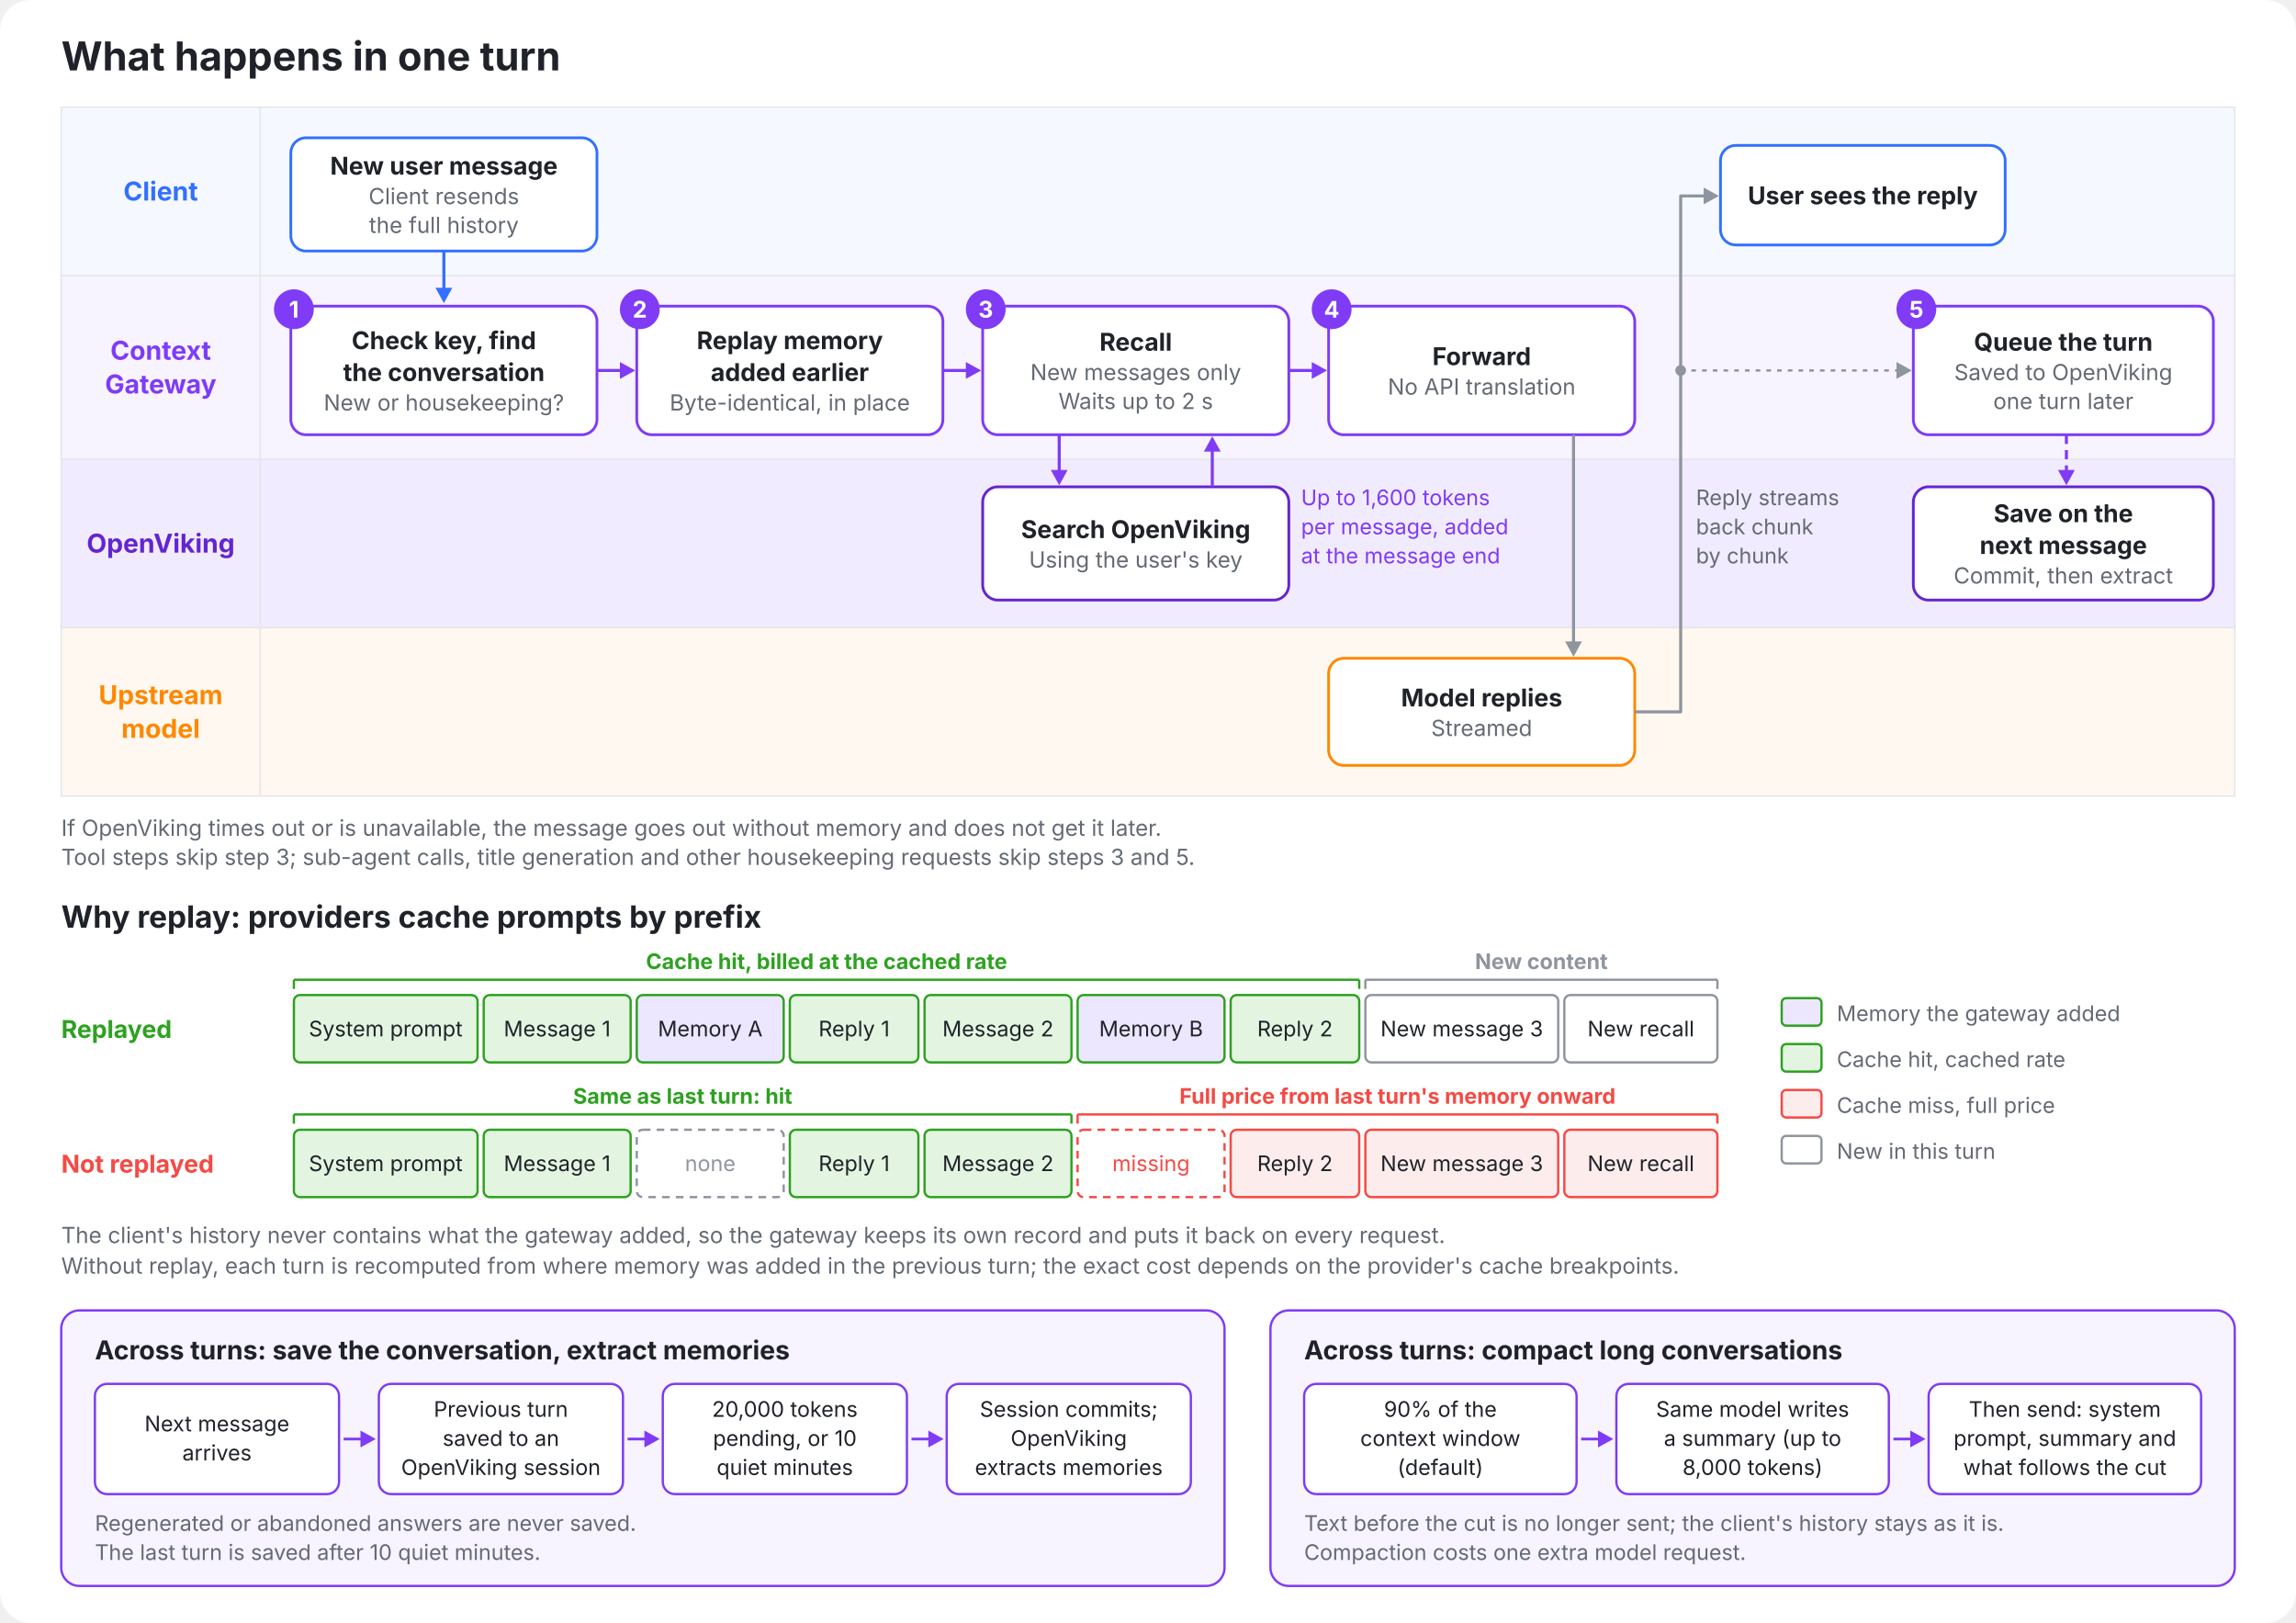
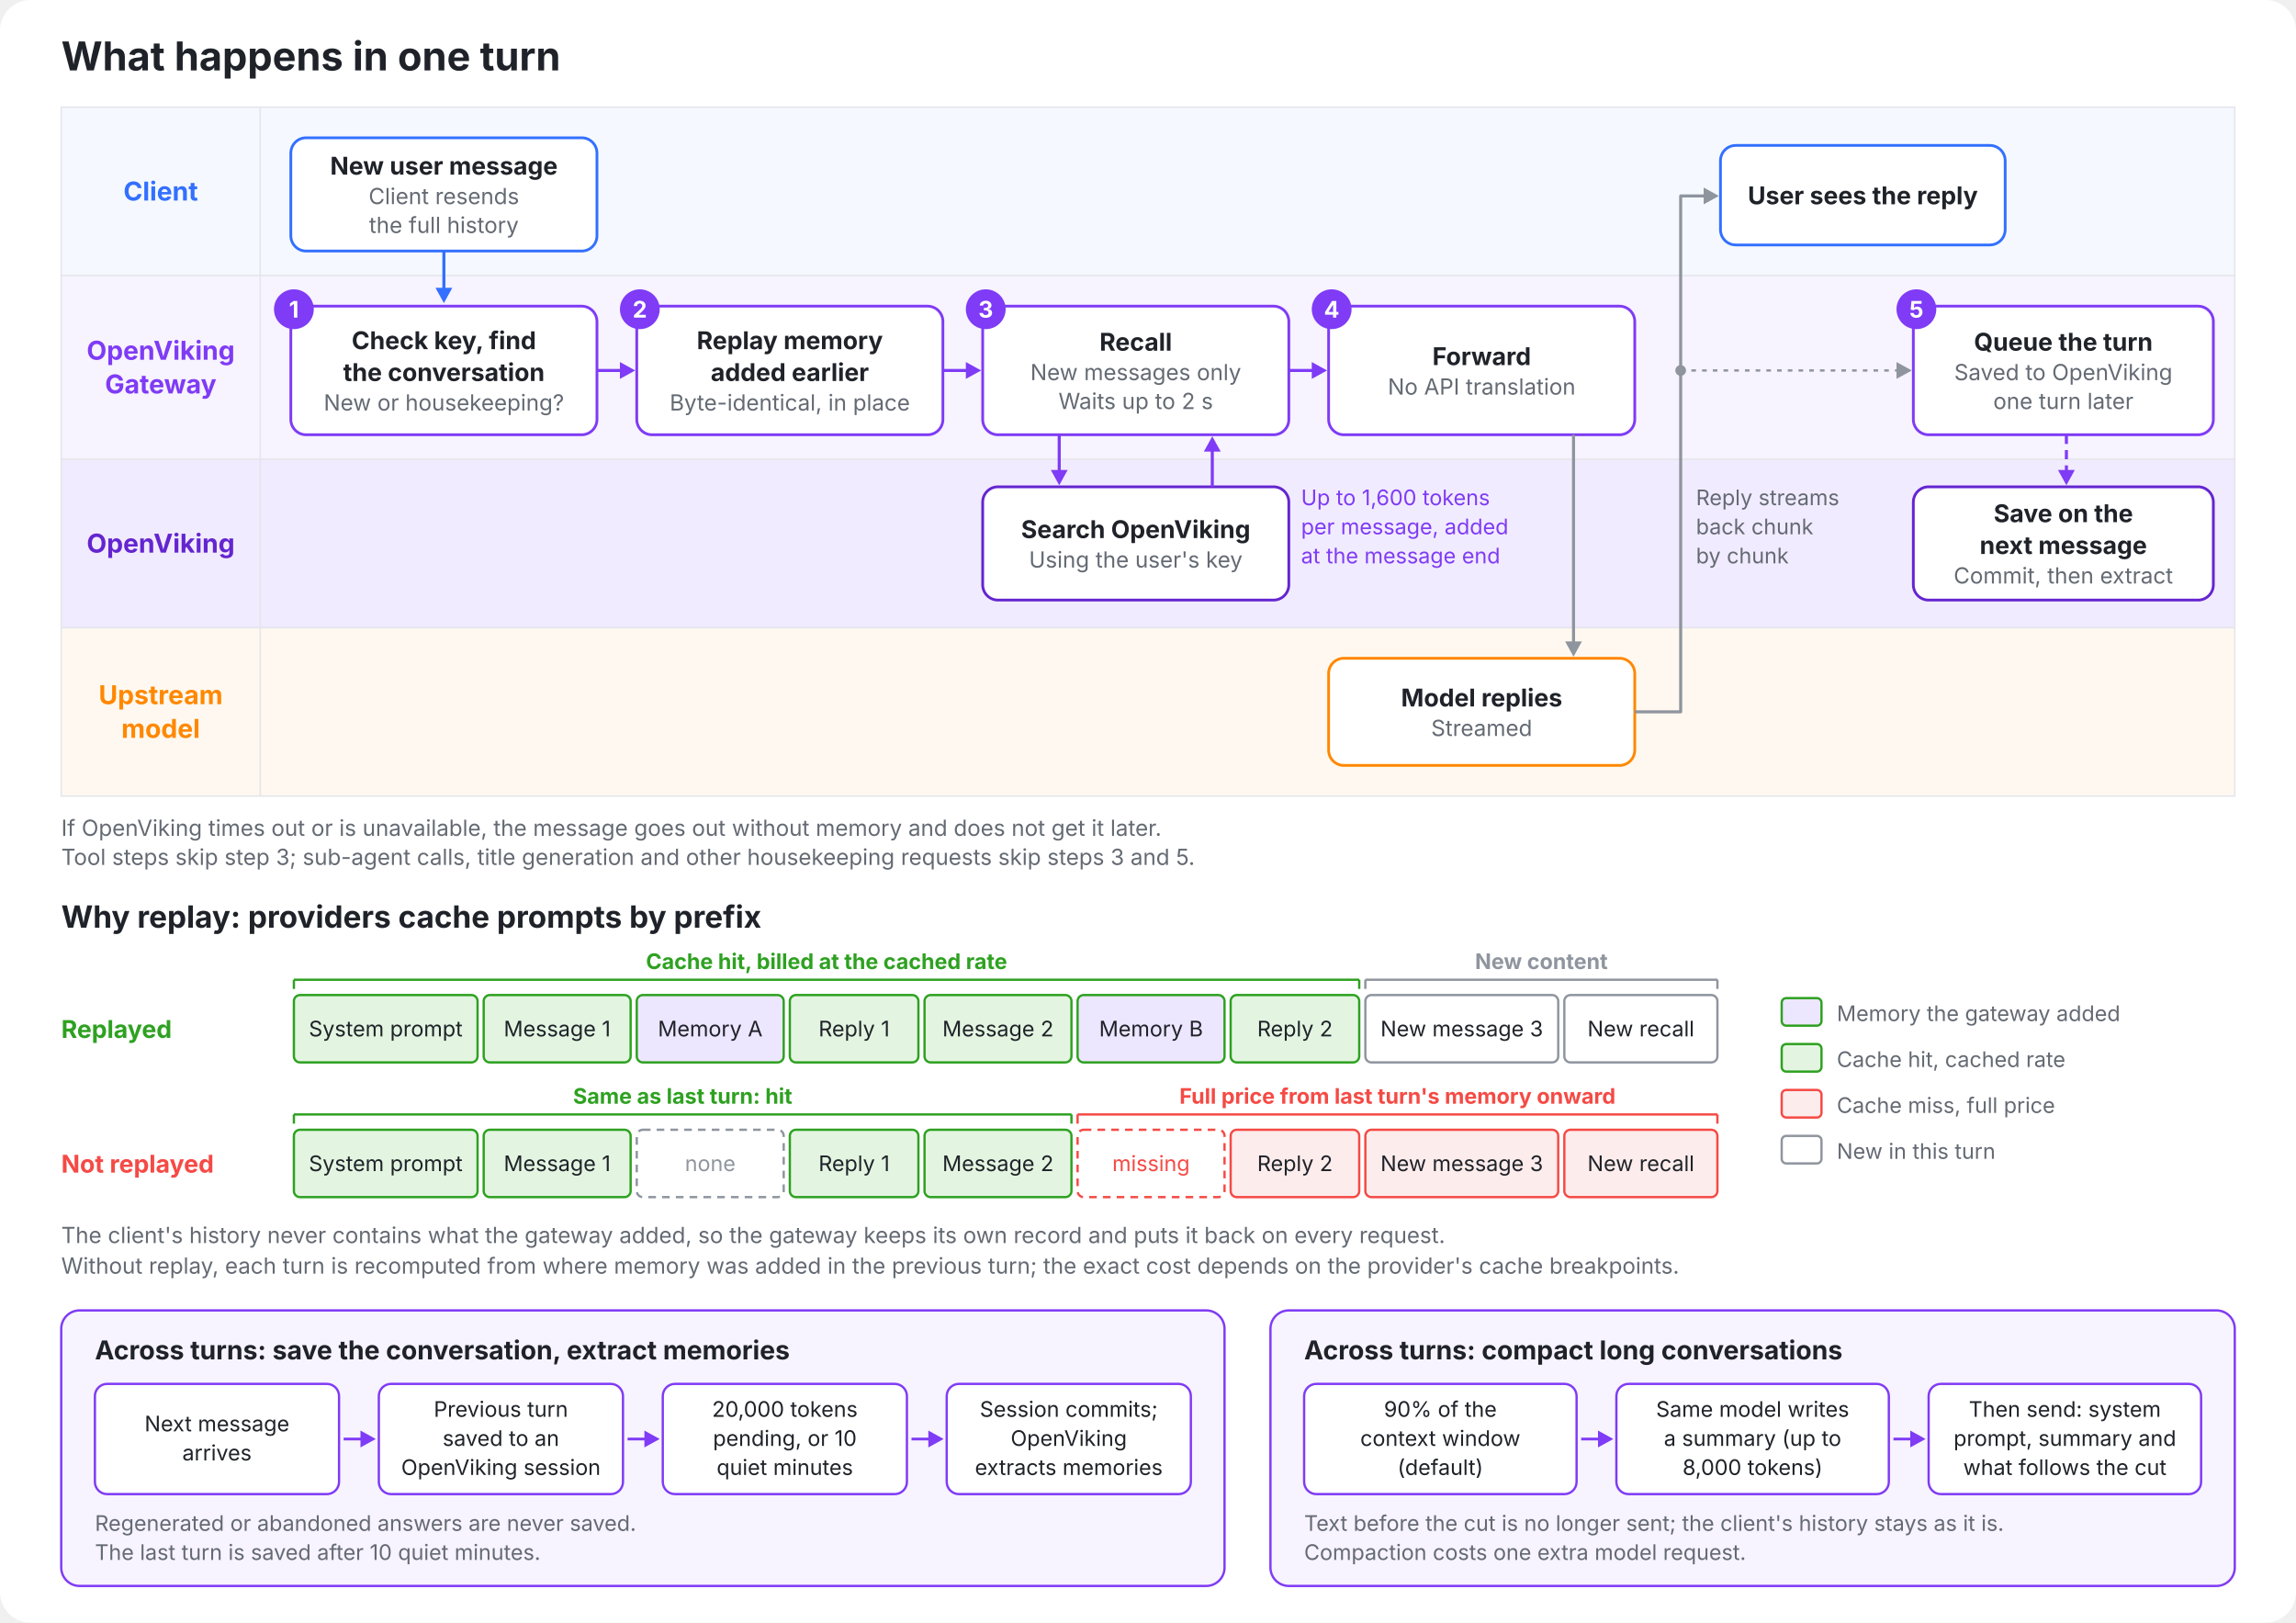
<svg xmlns="http://www.w3.org/2000/svg" width="1500" height="1060" viewBox="0 0 1500 1060" font-family="Inter, -apple-system, BlinkMacSystemFont, 'Segoe UI', 'PingFang SC', 'Hiragino Sans GB', 'Microsoft YaHei', 'Noto Sans SC', 'Noto Sans CJK SC', sans-serif">
  <rect x="0" y="0" width="1500" height="1060" rx="20" fill="#FFFFFF" />
  <text x="40" y="46" font-size="26" font-weight="700" fill="#1F2329" text-anchor="start">What happens in one turn</text>
  <rect x="40" y="70" width="1420" height="110" rx="0" fill="#F5F9FF" />
  <text x="105" y="131" font-size="17" font-weight="700" fill="#3370FF" text-anchor="middle">Client</text>
  <rect x="40" y="180" width="1420" height="120" rx="0" fill="#F7F3FF" />
-   <text x="105" y="235" font-size="17" font-weight="700" fill="#7F3BF5" text-anchor="middle">Context</text>
+   <text x="105" y="235" font-size="17" font-weight="700" fill="#7F3BF5" text-anchor="middle">OpenViking</text>
  <text x="105" y="257" font-size="17" font-weight="700" fill="#7F3BF5" text-anchor="middle">Gateway</text>
  <rect x="40" y="300" width="1420" height="110" rx="0" fill="#F1EBFF" />
  <text x="105" y="361" font-size="17" font-weight="700" fill="#6425D0" text-anchor="middle">OpenViking</text>
  <rect x="40" y="410" width="1420" height="110" rx="0" fill="#FFF8F0" />
  <text x="105" y="460" font-size="17" font-weight="700" fill="#FF8800" text-anchor="middle">Upstream</text>
  <text x="105" y="482" font-size="17" font-weight="700" fill="#FF8800" text-anchor="middle">model</text>
  <rect x="40" y="70" width="1420" height="450" rx="0" fill="none" stroke="#E5E6EB" stroke-width="1" />
  <line x1="40" y1="180" x2="1460" y2="180" stroke="#E5E6EB" stroke-width="1" />
  <line x1="40" y1="300" x2="1460" y2="300" stroke="#E5E6EB" stroke-width="1" />
  <line x1="40" y1="410" x2="1460" y2="410" stroke="#E5E6EB" stroke-width="1" />
  <line x1="170" y1="70" x2="170" y2="520" stroke="#E5E6EB" stroke-width="1" />
  <rect x="190" y="90" width="200" height="74" rx="10" fill="#FFFFFF" stroke="#3370FF" stroke-width="1.8" />
  <text x="290" y="114.07" font-size="16" font-weight="700" fill="#1F2329" text-anchor="middle">New user message</text>
  <text x="290" y="133.34" font-size="14.5" font-weight="400" fill="#646A73" text-anchor="middle">Client resends</text>
  <text x="290" y="152.19" font-size="14.5" font-weight="400" fill="#646A73" text-anchor="middle">the full history</text>
  <rect x="1124" y="95" width="186" height="65" rx="10" fill="#FFFFFF" stroke="#3370FF" stroke-width="1.8" />
  <text x="1217" y="133.42" font-size="16" font-weight="700" fill="#1F2329" text-anchor="middle">User sees the reply</text>
  <rect x="190" y="200" width="200" height="84" rx="10" fill="#FFFFFF" stroke="#7F3BF5" stroke-width="1.8" />
  <text x="290" y="228.095" font-size="16" font-weight="700" fill="#1F2329" text-anchor="middle">Check key, find</text>
  <text x="290" y="248.895" font-size="16" font-weight="700" fill="#1F2329" text-anchor="middle">the conversation</text>
  <text x="290" y="268.165" font-size="14.5" font-weight="400" fill="#646A73" text-anchor="middle">New or housekeeping?</text>
  <circle cx="192" cy="202" r="13" fill="#7F3BF5" />
  <text x="192" y="207.5" font-size="15" font-weight="700" fill="#FFFFFF" text-anchor="middle">1</text>
  <rect x="416" y="200" width="200" height="84" rx="10" fill="#FFFFFF" stroke="#7F3BF5" stroke-width="1.8" />
  <text x="516" y="228.095" font-size="16" font-weight="700" fill="#1F2329" text-anchor="middle">Replay memory</text>
  <text x="516" y="248.895" font-size="16" font-weight="700" fill="#1F2329" text-anchor="middle">added earlier</text>
  <text x="516" y="268.165" font-size="14.5" font-weight="400" fill="#646A73" text-anchor="middle">Byte-identical, in place</text>
  <circle cx="418" cy="202" r="13" fill="#7F3BF5" />
  <text x="418" y="207.5" font-size="15" font-weight="700" fill="#FFFFFF" text-anchor="middle">2</text>
  <rect x="642" y="200" width="200" height="84" rx="10" fill="#FFFFFF" stroke="#7F3BF5" stroke-width="1.8" />
  <text x="742" y="229.07" font-size="16" font-weight="700" fill="#1F2329" text-anchor="middle">Recall</text>
  <text x="742" y="248.34" font-size="14.5" font-weight="400" fill="#646A73" text-anchor="middle">New messages only</text>
  <text x="742" y="267.19" font-size="14.5" font-weight="400" fill="#646A73" text-anchor="middle">Waits up to 2 s</text>
  <circle cx="644" cy="202" r="13" fill="#7F3BF5" />
  <text x="644" y="207.5" font-size="15" font-weight="700" fill="#FFFFFF" text-anchor="middle">3</text>
  <rect x="868" y="200" width="200" height="84" rx="10" fill="#FFFFFF" stroke="#7F3BF5" stroke-width="1.8" />
  <text x="968" y="238.495" font-size="16" font-weight="700" fill="#1F2329" text-anchor="middle">Forward</text>
  <text x="968" y="257.765" font-size="14.5" font-weight="400" fill="#646A73" text-anchor="middle">No API translation</text>
  <circle cx="870" cy="202" r="13" fill="#7F3BF5" />
  <text x="870" y="207.5" font-size="15" font-weight="700" fill="#FFFFFF" text-anchor="middle">4</text>
  <rect x="1250" y="200" width="196" height="84" rx="10" fill="#FFFFFF" stroke="#7F3BF5" stroke-width="1.8" />
  <text x="1348" y="229.07" font-size="16" font-weight="700" fill="#1F2329" text-anchor="middle">Queue the turn</text>
  <text x="1348" y="248.34" font-size="14.5" font-weight="400" fill="#646A73" text-anchor="middle">Saved to OpenViking</text>
  <text x="1348" y="267.19" font-size="14.5" font-weight="400" fill="#646A73" text-anchor="middle">one turn later</text>
  <circle cx="1252" cy="202" r="13" fill="#7F3BF5" />
  <text x="1252" y="207.5" font-size="15" font-weight="700" fill="#FFFFFF" text-anchor="middle">5</text>
  <rect x="642" y="318" width="200" height="74" rx="10" fill="#FFFFFF" stroke="#6425D0" stroke-width="1.8" />
  <text x="742" y="351.495" font-size="16" font-weight="700" fill="#1F2329" text-anchor="middle">Search OpenViking</text>
  <text x="742" y="370.765" font-size="14.5" font-weight="400" fill="#646A73" text-anchor="middle">Using the user's key</text>
  <rect x="1250" y="318" width="196" height="74" rx="10" fill="#FFFFFF" stroke="#6425D0" stroke-width="1.8" />
  <text x="1348" y="341.095" font-size="16" font-weight="700" fill="#1F2329" text-anchor="middle">Save on the</text>
  <text x="1348" y="361.895" font-size="16" font-weight="700" fill="#1F2329" text-anchor="middle">next message</text>
  <text x="1348" y="381.165" font-size="14.5" font-weight="400" fill="#646A73" text-anchor="middle">Commit, then extract</text>
  <rect x="868" y="430" width="200" height="70" rx="10" fill="#FFFFFF" stroke="#FF8800" stroke-width="1.8" />
  <text x="968" y="461.495" font-size="16" font-weight="700" fill="#1F2329" text-anchor="middle">Model replies</text>
  <text x="968" y="480.765" font-size="14.5" font-weight="400" fill="#646A73" text-anchor="middle">Streamed</text>
  <polyline points="290,164 290,189" fill="none" stroke="#3370FF" stroke-width="2" stroke-linejoin="round" />
  <polygon points="290,198 284.5,188.0 295.5,188.0" fill="#3370FF" />
  <polyline points="390,242 406,242" fill="none" stroke="#7F3BF5" stroke-width="2" stroke-linejoin="round" />
  <polygon points="415,242 405.0,247.5 405.0,236.5" fill="#7F3BF5" />
  <polyline points="616,242 632,242" fill="none" stroke="#7F3BF5" stroke-width="2" stroke-linejoin="round" />
  <polygon points="641,242 631.0,247.5 631.0,236.5" fill="#7F3BF5" />
  <polyline points="842,242 858,242" fill="none" stroke="#7F3BF5" stroke-width="2" stroke-linejoin="round" />
  <polygon points="867,242 857.0,247.5 857.0,236.5" fill="#7F3BF5" />
  <polyline points="692,284 692,308" fill="none" stroke="#7F3BF5" stroke-width="2" stroke-linejoin="round" />
  <polygon points="692,317 686.5,307.0 697.5,307.0" fill="#7F3BF5" />
  <polyline points="792,318 792,294" fill="none" stroke="#7F3BF5" stroke-width="2" stroke-linejoin="round" />
  <polygon points="792,285 797.5,295.0 786.5,295.0" fill="#7F3BF5" />
  <text x="850" y="330" font-size="14" font-weight="400" fill="#7F3BF5" text-anchor="start">Up to 1,600 tokens</text>
  <text x="850" y="349" font-size="14" font-weight="400" fill="#7F3BF5" text-anchor="start">per message, added</text>
  <text x="850" y="368" font-size="14" font-weight="400" fill="#7F3BF5" text-anchor="start">at the message end</text>
  <polyline points="1028,284 1028,420" fill="none" stroke="#8F959E" stroke-width="2" stroke-linejoin="round" />
  <polygon points="1028,429 1022.5,419.0 1033.5,419.0" fill="#8F959E" />
  <polyline points="1068,465 1098,465 1098,128 1114,128" fill="none" stroke="#8F959E" stroke-width="2" stroke-linejoin="round" />
  <polygon points="1123,128 1113.0,133.5 1113.0,122.5" fill="#8F959E" />
  <text x="1108" y="330" font-size="14" font-weight="400" fill="#646A73" text-anchor="start">Reply streams</text>
  <text x="1108" y="349" font-size="14" font-weight="400" fill="#646A73" text-anchor="start">back chunk</text>
  <text x="1108" y="368" font-size="14" font-weight="400" fill="#646A73" text-anchor="start">by chunk</text>
  <circle cx="1098" cy="242" r="3.5" fill="#8F959E" />
  <polyline points="1098,242 1240,242" fill="none" stroke="#8F959E" stroke-width="1.5" stroke-linejoin="round" stroke-dasharray="3 4" />
  <polygon points="1249,242 1239.0,247.5 1239.0,236.5" fill="#8F959E" />
  <polyline points="1350,284 1350,308" fill="none" stroke="#7F3BF5" stroke-width="2" stroke-linejoin="round" stroke-dasharray="6 4" />
  <polygon points="1350,317 1344.5,307.0 1355.5,307.0" fill="#7F3BF5" />
  <text x="40" y="546" font-size="14.5" font-weight="400" fill="#646A73" text-anchor="start">If OpenViking times out or is unavailable, the message goes out without memory and does not get it later.</text>
  <text x="40" y="565" font-size="14.5" font-weight="400" fill="#646A73" text-anchor="start">Tool steps skip step 3; sub-agent calls, title generation and other housekeeping requests skip steps 3 and 5.</text>
  <text x="40" y="606" font-size="20" font-weight="700" fill="#1F2329" text-anchor="start">Why replay: providers cache prompts by prefix</text>
  <text x="40" y="678" font-size="16" font-weight="700" fill="#2EA121" text-anchor="start">Replayed</text>
  <rect x="192" y="650" width="120" height="44" rx="4" fill="#E3F5E1" stroke="#2EA121" stroke-width="1.5" />
  <text x="252" y="677" font-size="14" font-weight="400" fill="#1F2329" text-anchor="middle">System prompt</text>
  <rect x="316" y="650" width="96" height="44" rx="4" fill="#E3F5E1" stroke="#2EA121" stroke-width="1.5" />
  <text x="364" y="677" font-size="14" font-weight="400" fill="#1F2329" text-anchor="middle">Message 1</text>
  <rect x="416" y="650" width="96" height="44" rx="4" fill="#EDE6FF" stroke="#2EA121" stroke-width="1.5" />
  <text x="464" y="677" font-size="14" font-weight="400" fill="#1F2329" text-anchor="middle">Memory A</text>
  <rect x="516" y="650" width="84" height="44" rx="4" fill="#E3F5E1" stroke="#2EA121" stroke-width="1.5" />
  <text x="558" y="677" font-size="14" font-weight="400" fill="#1F2329" text-anchor="middle">Reply 1</text>
  <rect x="604" y="650" width="96" height="44" rx="4" fill="#E3F5E1" stroke="#2EA121" stroke-width="1.5" />
  <text x="652" y="677" font-size="14" font-weight="400" fill="#1F2329" text-anchor="middle">Message 2</text>
  <rect x="704" y="650" width="96" height="44" rx="4" fill="#EDE6FF" stroke="#2EA121" stroke-width="1.5" />
  <text x="752" y="677" font-size="14" font-weight="400" fill="#1F2329" text-anchor="middle">Memory B</text>
  <rect x="804" y="650" width="84" height="44" rx="4" fill="#E3F5E1" stroke="#2EA121" stroke-width="1.5" />
  <text x="846" y="677" font-size="14" font-weight="400" fill="#1F2329" text-anchor="middle">Reply 2</text>
  <rect x="892" y="650" width="126" height="44" rx="4" fill="#FFFFFF" stroke="#8F959E" stroke-width="1.5" />
  <text x="955" y="677" font-size="14" font-weight="400" fill="#1F2329" text-anchor="middle">New message 3</text>
  <rect x="1022" y="650" width="100" height="44" rx="4" fill="#FFFFFF" stroke="#8F959E" stroke-width="1.5" />
  <text x="1072" y="677" font-size="14" font-weight="400" fill="#1F2329" text-anchor="middle">New recall</text>
  <line x1="192" y1="640" x2="888" y2="640" stroke="#2EA121" stroke-width="1.5" />
  <line x1="192" y1="640" x2="192" y2="646" stroke="#2EA121" stroke-width="1.5" />
  <line x1="888" y1="640" x2="888" y2="646" stroke="#2EA121" stroke-width="1.5" />
  <text x="540" y="633" font-size="14" font-weight="700" fill="#2EA121" text-anchor="middle">Cache hit, billed at the cached rate</text>
  <line x1="892" y1="640" x2="1122" y2="640" stroke="#8F959E" stroke-width="1.5" />
  <line x1="892" y1="640" x2="892" y2="646" stroke="#8F959E" stroke-width="1.5" />
  <line x1="1122" y1="640" x2="1122" y2="646" stroke="#8F959E" stroke-width="1.5" />
  <text x="1007" y="633" font-size="14" font-weight="700" fill="#8F959E" text-anchor="middle">New content</text>
  <text x="40" y="766" font-size="16" font-weight="700" fill="#F54A45" text-anchor="start">Not replayed</text>
  <rect x="192" y="738" width="120" height="44" rx="4" fill="#E3F5E1" stroke="#2EA121" stroke-width="1.5" />
  <text x="252" y="765" font-size="14" font-weight="400" fill="#1F2329" text-anchor="middle">System prompt</text>
  <rect x="316" y="738" width="96" height="44" rx="4" fill="#E3F5E1" stroke="#2EA121" stroke-width="1.5" />
  <text x="364" y="765" font-size="14" font-weight="400" fill="#1F2329" text-anchor="middle">Message 1</text>
  <rect x="416" y="738" width="96" height="44" rx="4" fill="#FFFFFF" stroke="#8F959E" stroke-width="1.5" stroke-dasharray="5 4" />
  <text x="464" y="765" font-size="14" font-weight="400" fill="#8F959E" text-anchor="middle">none</text>
  <rect x="516" y="738" width="84" height="44" rx="4" fill="#E3F5E1" stroke="#2EA121" stroke-width="1.5" />
  <text x="558" y="765" font-size="14" font-weight="400" fill="#1F2329" text-anchor="middle">Reply 1</text>
  <rect x="604" y="738" width="96" height="44" rx="4" fill="#E3F5E1" stroke="#2EA121" stroke-width="1.5" />
  <text x="652" y="765" font-size="14" font-weight="400" fill="#1F2329" text-anchor="middle">Message 2</text>
  <rect x="704" y="738" width="96" height="44" rx="4" fill="#FFFFFF" stroke="#F54A45" stroke-width="1.5" stroke-dasharray="5 4" />
  <text x="752" y="765" font-size="14" font-weight="400" fill="#F54A45" text-anchor="middle">missing</text>
  <rect x="804" y="738" width="84" height="44" rx="4" fill="#FDECEC" stroke="#F54A45" stroke-width="1.5" />
  <text x="846" y="765" font-size="14" font-weight="400" fill="#1F2329" text-anchor="middle">Reply 2</text>
  <rect x="892" y="738" width="126" height="44" rx="4" fill="#FDECEC" stroke="#F54A45" stroke-width="1.5" />
  <text x="955" y="765" font-size="14" font-weight="400" fill="#1F2329" text-anchor="middle">New message 3</text>
  <rect x="1022" y="738" width="100" height="44" rx="4" fill="#FDECEC" stroke="#F54A45" stroke-width="1.5" />
  <text x="1072" y="765" font-size="14" font-weight="400" fill="#1F2329" text-anchor="middle">New recall</text>
  <line x1="192" y1="728" x2="700" y2="728" stroke="#2EA121" stroke-width="1.5" />
  <line x1="192" y1="728" x2="192" y2="734" stroke="#2EA121" stroke-width="1.5" />
  <line x1="700" y1="728" x2="700" y2="734" stroke="#2EA121" stroke-width="1.5" />
  <text x="446" y="721" font-size="14" font-weight="700" fill="#2EA121" text-anchor="middle">Same as last turn: hit</text>
  <line x1="704" y1="728" x2="1122" y2="728" stroke="#F54A45" stroke-width="1.5" />
  <line x1="704" y1="728" x2="704" y2="734" stroke="#F54A45" stroke-width="1.5" />
  <line x1="1122" y1="728" x2="1122" y2="734" stroke="#F54A45" stroke-width="1.5" />
  <text x="913" y="721" font-size="14" font-weight="700" fill="#F54A45" text-anchor="middle">Full price from last turn's memory onward</text>
  <rect x="1164" y="652" width="26" height="18" rx="3" fill="#EDE6FF" stroke="#2EA121" stroke-width="1.5" />
  <text x="1200" y="667" font-size="14" font-weight="400" fill="#646A73" text-anchor="start">Memory the gateway added</text>
  <rect x="1164" y="682" width="26" height="18" rx="3" fill="#E3F5E1" stroke="#2EA121" stroke-width="1.5" />
  <text x="1200" y="697" font-size="14" font-weight="400" fill="#646A73" text-anchor="start">Cache hit, cached rate</text>
  <rect x="1164" y="712" width="26" height="18" rx="3" fill="#FDECEC" stroke="#F54A45" stroke-width="1.5" />
  <text x="1200" y="727" font-size="14" font-weight="400" fill="#646A73" text-anchor="start">Cache miss, full price</text>
  <rect x="1164" y="742" width="26" height="18" rx="3" fill="#FFFFFF" stroke="#8F959E" stroke-width="1.5" />
  <text x="1200" y="757" font-size="14" font-weight="400" fill="#646A73" text-anchor="start">New in this turn</text>
  <text x="40" y="812" font-size="14.5" font-weight="400" fill="#646A73" text-anchor="start">The client's history never contains what the gateway added, so the gateway keeps its own record and puts it back on every request.</text>
  <text x="40" y="832" font-size="14.5" font-weight="400" fill="#646A73" text-anchor="start">Without replay, each turn is recomputed from where memory was added in the previous turn; the exact cost depends on the provider's cache breakpoints.</text>
  <rect x="40" y="856" width="760" height="180" rx="12" fill="#F7F3FF" stroke="#7F3BF5" stroke-width="1.5" />
  <text x="62" y="888" font-size="17" font-weight="700" fill="#1F2329" text-anchor="start">Across turns: save the conversation, extract memories</text>
  <rect x="62" y="904" width="159.5" height="72" rx="8" fill="#FFFFFF" stroke="#7F3BF5" stroke-width="1.5" />
  <text x="141.75" y="935" font-size="14" font-weight="400" fill="#1F2329" text-anchor="middle">Next message</text>
  <text x="141.75" y="954" font-size="14" font-weight="400" fill="#1F2329" text-anchor="middle">arrives</text>
  <polyline points="224.5,940 236.5,940" fill="none" stroke="#7F3BF5" stroke-width="1.8" stroke-linejoin="round" />
  <polygon points="245.5,940 235.5,945.5 235.5,934.5" fill="#7F3BF5" />
  <rect x="247.5" y="904" width="159.5" height="72" rx="8" fill="#FFFFFF" stroke="#7F3BF5" stroke-width="1.5" />
  <text x="327.25" y="925.5" font-size="14" font-weight="400" fill="#1F2329" text-anchor="middle">Previous turn</text>
  <text x="327.25" y="944.5" font-size="14" font-weight="400" fill="#1F2329" text-anchor="middle">saved to an</text>
  <text x="327.25" y="963.5" font-size="14" font-weight="400" fill="#1F2329" text-anchor="middle">OpenViking session</text>
  <polyline points="410,940 422,940" fill="none" stroke="#7F3BF5" stroke-width="1.8" stroke-linejoin="round" />
  <polygon points="431,940 421.0,945.5 421.0,934.5" fill="#7F3BF5" />
  <rect x="433" y="904" width="159.5" height="72" rx="8" fill="#FFFFFF" stroke="#7F3BF5" stroke-width="1.5" />
  <text x="512.75" y="925.5" font-size="14" font-weight="400" fill="#1F2329" text-anchor="middle">20,000 tokens</text>
  <text x="512.75" y="944.5" font-size="14" font-weight="400" fill="#1F2329" text-anchor="middle">pending, or 10</text>
  <text x="512.75" y="963.5" font-size="14" font-weight="400" fill="#1F2329" text-anchor="middle">quiet minutes</text>
  <polyline points="595.5,940 607.5,940" fill="none" stroke="#7F3BF5" stroke-width="1.8" stroke-linejoin="round" />
  <polygon points="616.5,940 606.5,945.5 606.5,934.5" fill="#7F3BF5" />
  <rect x="618.5" y="904" width="159.5" height="72" rx="8" fill="#FFFFFF" stroke="#7F3BF5" stroke-width="1.5" />
  <text x="698.25" y="925.5" font-size="14" font-weight="400" fill="#1F2329" text-anchor="middle">Session commits;</text>
  <text x="698.25" y="944.5" font-size="14" font-weight="400" fill="#1F2329" text-anchor="middle">OpenViking</text>
  <text x="698.25" y="963.5" font-size="14" font-weight="400" fill="#1F2329" text-anchor="middle">extracts memories</text>
  <text x="62" y="1000" font-size="14" font-weight="400" fill="#646A73" text-anchor="start">Regenerated or abandoned answers are never saved.</text>
  <text x="62" y="1019" font-size="14" font-weight="400" fill="#646A73" text-anchor="start">The last turn is saved after 10 quiet minutes.</text>
  <rect x="830" y="856" width="630" height="180" rx="12" fill="#F7F3FF" stroke="#7F3BF5" stroke-width="1.5" />
  <text x="852" y="888" font-size="17" font-weight="700" fill="#1F2329" text-anchor="start">Across turns: compact long conversations</text>
  <rect x="852" y="904" width="178" height="72" rx="8" fill="#FFFFFF" stroke="#7F3BF5" stroke-width="1.5" />
  <text x="941" y="925.5" font-size="14" font-weight="400" fill="#1F2329" text-anchor="middle">90% of the</text>
  <text x="941" y="944.5" font-size="14" font-weight="400" fill="#1F2329" text-anchor="middle">context window</text>
  <text x="941" y="963.5" font-size="14" font-weight="400" fill="#1F2329" text-anchor="middle">(default)</text>
  <polyline points="1033,940 1045,940" fill="none" stroke="#7F3BF5" stroke-width="1.8" stroke-linejoin="round" />
  <polygon points="1054,940 1044.0,945.5 1044.0,934.5" fill="#7F3BF5" />
  <rect x="1056" y="904" width="178" height="72" rx="8" fill="#FFFFFF" stroke="#7F3BF5" stroke-width="1.5" />
  <text x="1145" y="925.5" font-size="14" font-weight="400" fill="#1F2329" text-anchor="middle">Same model writes</text>
  <text x="1145" y="944.5" font-size="14" font-weight="400" fill="#1F2329" text-anchor="middle">a summary (up to</text>
  <text x="1145" y="963.5" font-size="14" font-weight="400" fill="#1F2329" text-anchor="middle">8,000 tokens)</text>
  <polyline points="1237,940 1249,940" fill="none" stroke="#7F3BF5" stroke-width="1.8" stroke-linejoin="round" />
  <polygon points="1258,940 1248.0,945.5 1248.0,934.5" fill="#7F3BF5" />
  <rect x="1260" y="904" width="178" height="72" rx="8" fill="#FFFFFF" stroke="#7F3BF5" stroke-width="1.5" />
  <text x="1349" y="925.5" font-size="14" font-weight="400" fill="#1F2329" text-anchor="middle">Then send: system</text>
  <text x="1349" y="944.5" font-size="14" font-weight="400" fill="#1F2329" text-anchor="middle">prompt, summary and</text>
  <text x="1349" y="963.5" font-size="14" font-weight="400" fill="#1F2329" text-anchor="middle">what follows the cut</text>
  <text x="852" y="1000" font-size="14" font-weight="400" fill="#646A73" text-anchor="start">Text before the cut is no longer sent; the client's history stays as it is.</text>
  <text x="852" y="1019" font-size="14" font-weight="400" fill="#646A73" text-anchor="start">Compaction costs one extra model request.</text>
</svg>
